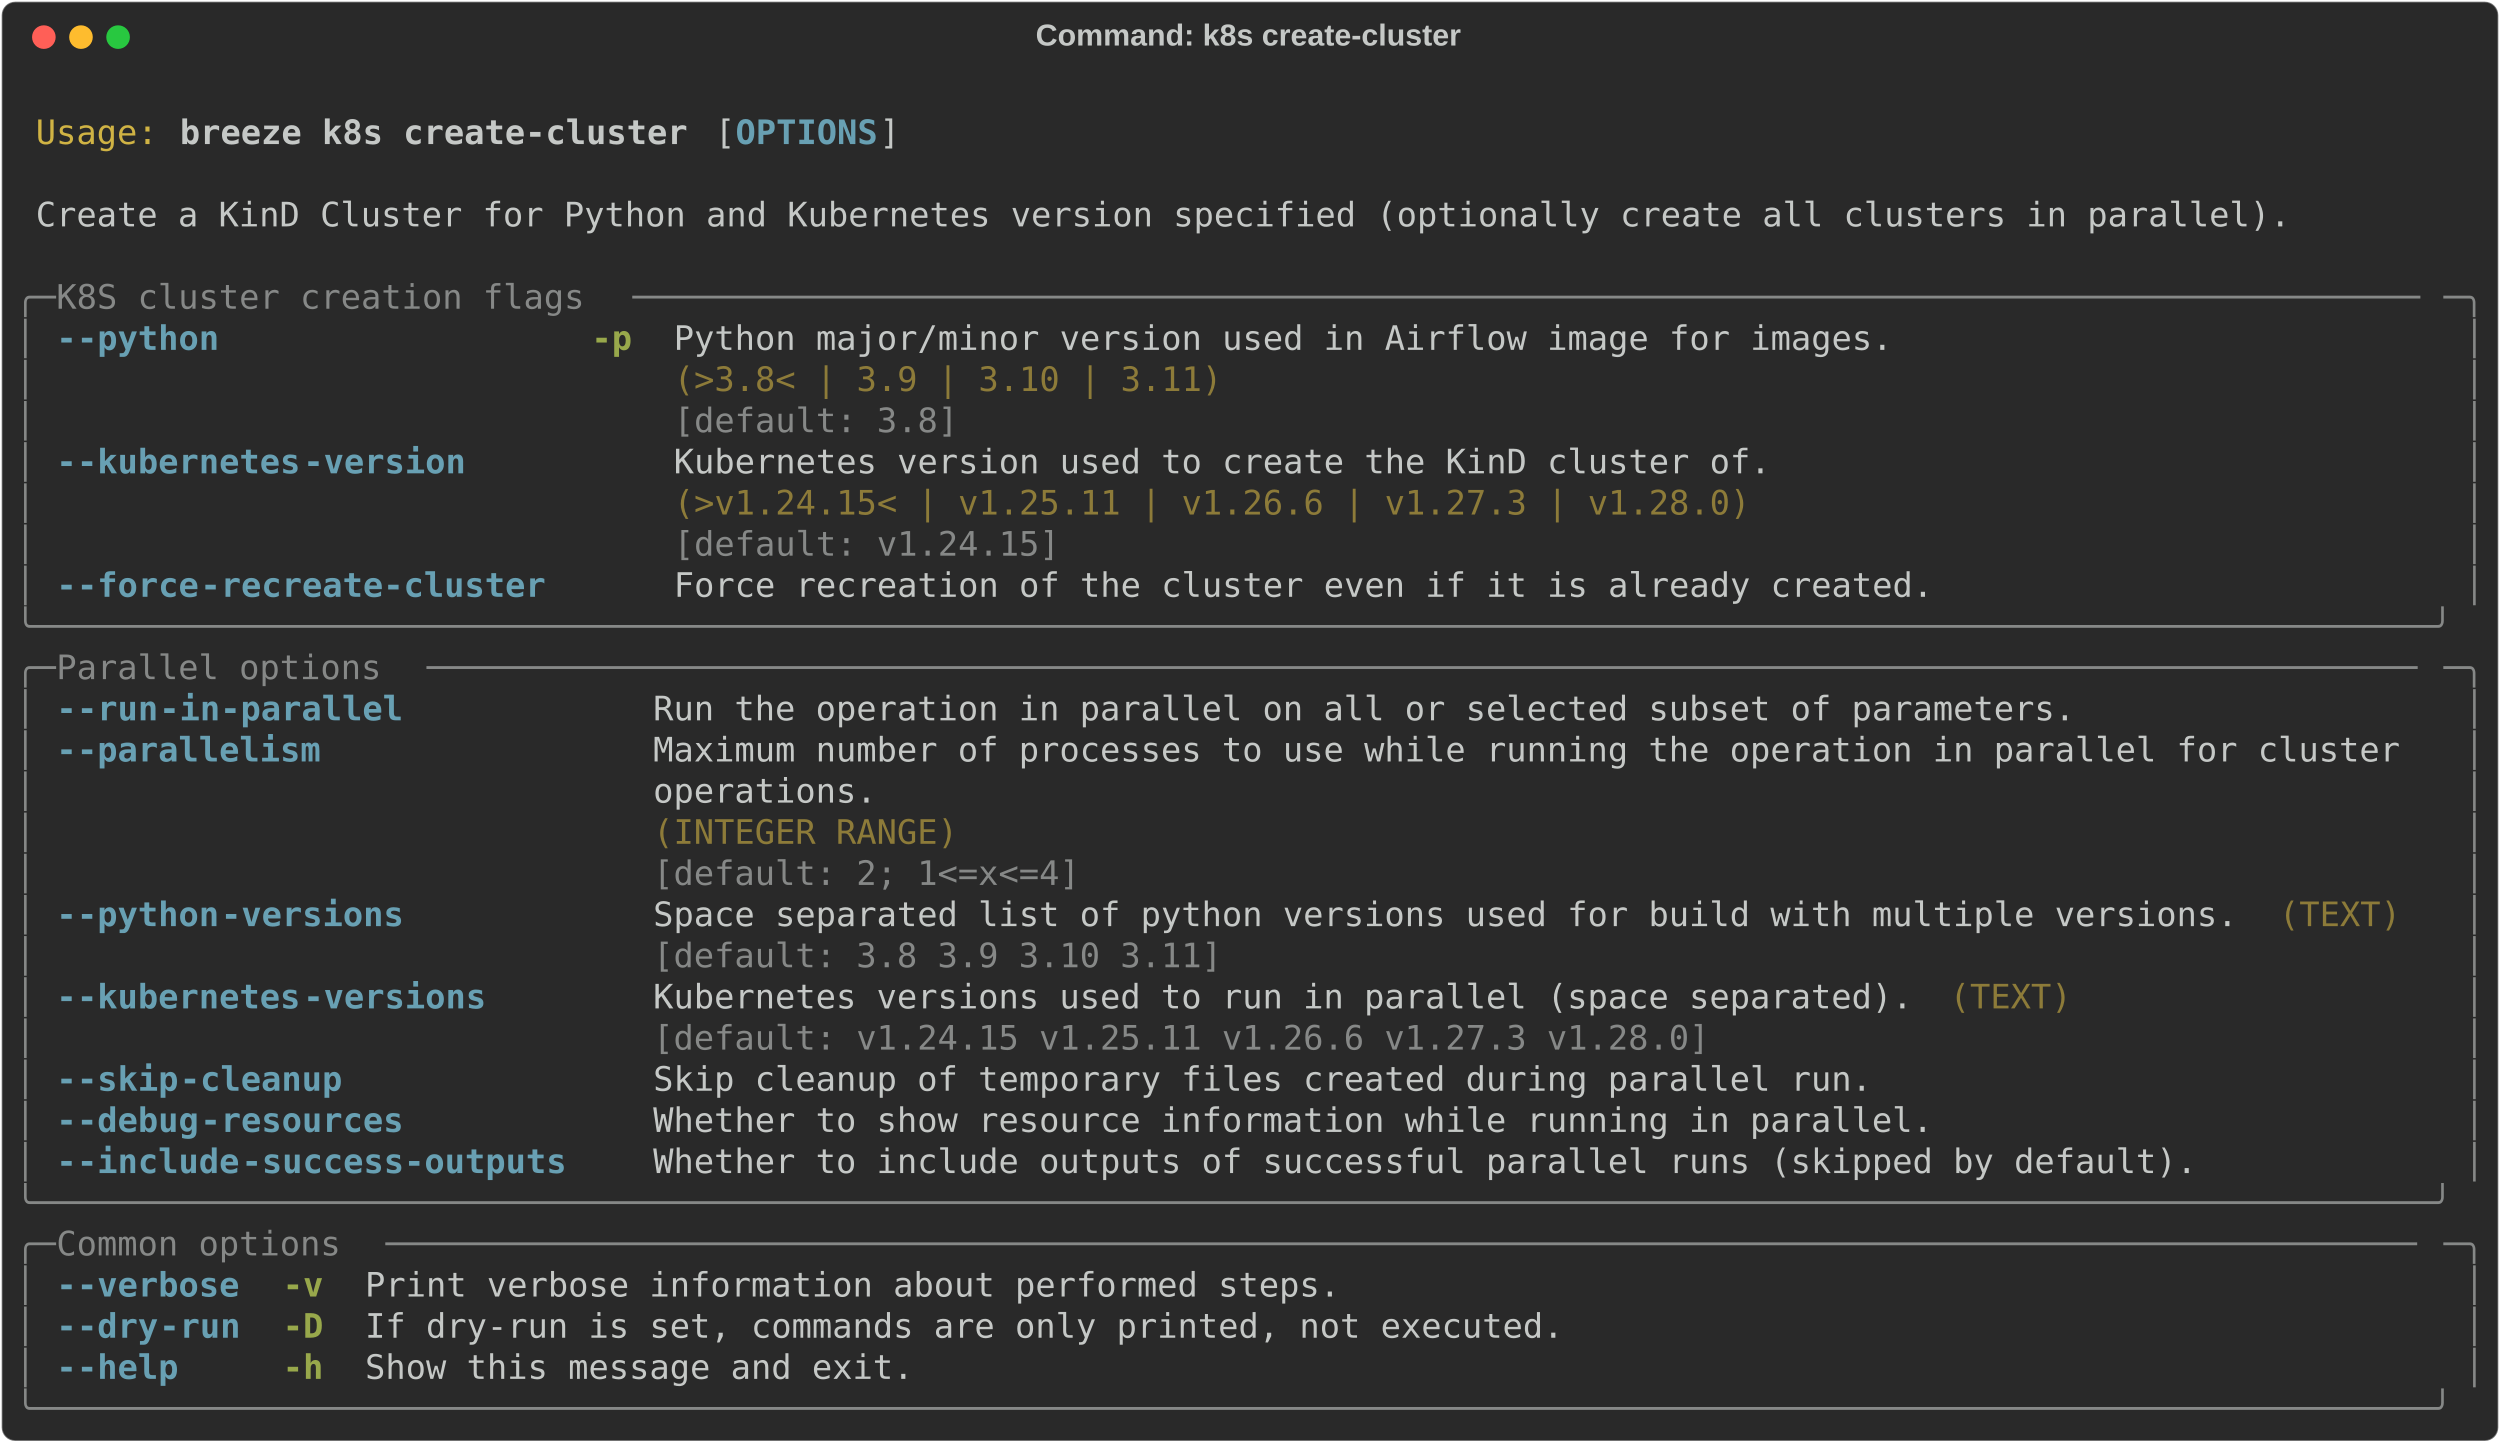
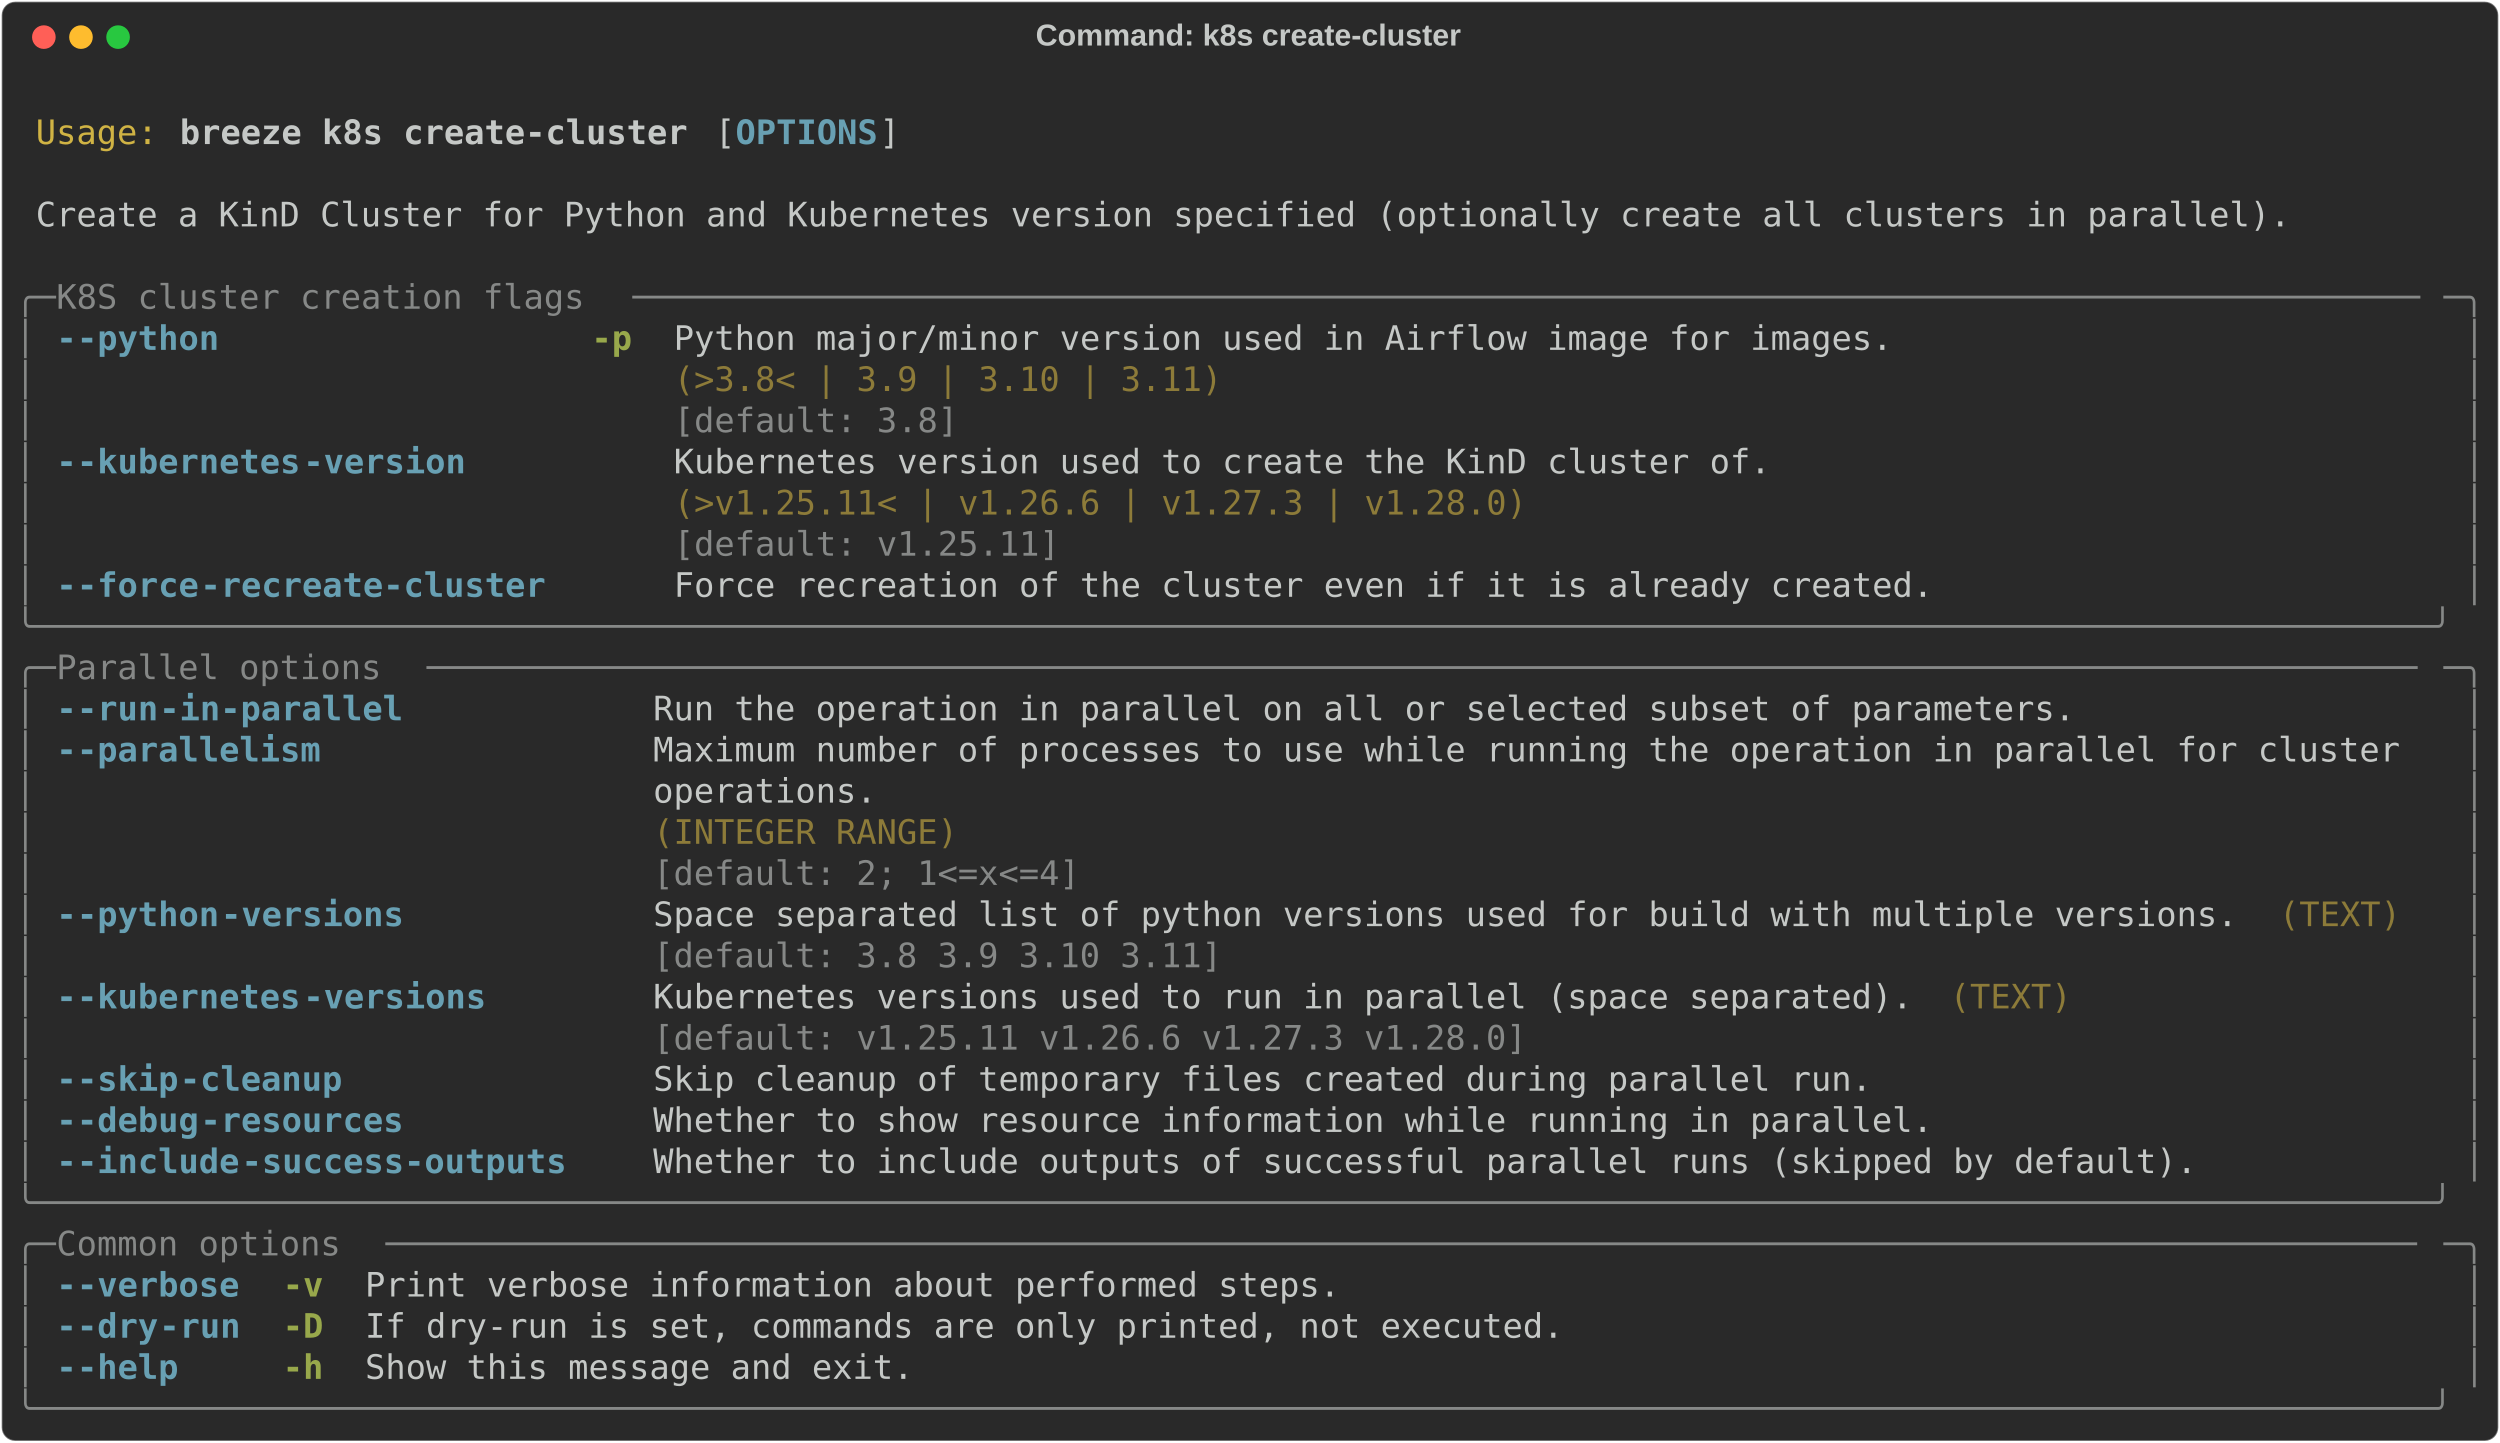
<svg xmlns="http://www.w3.org/2000/svg" class="rich-terminal" viewBox="0 0 1482 855.2">
  <style>

    @font-face {
        font-family: "Fira Code";
        src: local("FiraCode-Regular"),
                url("https://cdnjs.cloudflare.com/ajax/libs/firacode/6.2.0/woff2/FiraCode-Regular.woff2") format("woff2"),
                url("https://cdnjs.cloudflare.com/ajax/libs/firacode/6.2.0/woff/FiraCode-Regular.woff") format("woff");
        font-style: normal;
        font-weight: 400;
    }
    @font-face {
        font-family: "Fira Code";
        src: local("FiraCode-Bold"),
                url("https://cdnjs.cloudflare.com/ajax/libs/firacode/6.2.0/woff2/FiraCode-Bold.woff2") format("woff2"),
                url("https://cdnjs.cloudflare.com/ajax/libs/firacode/6.2.0/woff/FiraCode-Bold.woff") format("woff");
        font-style: bold;
        font-weight: 700;
    }

    .breeze-k8s-create-cluster-matrix {
        font-family: Fira Code, monospace;
        font-size: 20px;
        line-height: 24.4px;
        font-variant-east-asian: full-width;
    }

    .breeze-k8s-create-cluster-title {
        font-size: 18px;
        font-weight: bold;
        font-family: arial;
    }

    .breeze-k8s-create-cluster-r1 { fill: #c5c8c6 }
.breeze-k8s-create-cluster-r2 { fill: #d0b344 }
.breeze-k8s-create-cluster-r3 { fill: #c5c8c6;font-weight: bold }
.breeze-k8s-create-cluster-r4 { fill: #68a0b3;font-weight: bold }
.breeze-k8s-create-cluster-r5 { fill: #868887 }
.breeze-k8s-create-cluster-r6 { fill: #98a84b;font-weight: bold }
.breeze-k8s-create-cluster-r7 { fill: #8d7b39 }
    </style>
  <defs>
    <clipPath id="breeze-k8s-create-cluster-clip-terminal">
      <rect x="0" y="0" width="1463.0" height="804.2" />
    </clipPath>
    <clipPath id="breeze-k8s-create-cluster-line-0">
      <rect x="0" y="1.5" width="1464" height="24.65" />
    </clipPath>
    <clipPath id="breeze-k8s-create-cluster-line-1">
      <rect x="0" y="25.9" width="1464" height="24.65" />
    </clipPath>
    <clipPath id="breeze-k8s-create-cluster-line-2">
      <rect x="0" y="50.3" width="1464" height="24.65" />
    </clipPath>
    <clipPath id="breeze-k8s-create-cluster-line-3">
      <rect x="0" y="74.7" width="1464" height="24.65" />
    </clipPath>
    <clipPath id="breeze-k8s-create-cluster-line-4">
      <rect x="0" y="99.1" width="1464" height="24.65" />
    </clipPath>
    <clipPath id="breeze-k8s-create-cluster-line-5">
      <rect x="0" y="123.5" width="1464" height="24.65" />
    </clipPath>
    <clipPath id="breeze-k8s-create-cluster-line-6">
      <rect x="0" y="147.9" width="1464" height="24.65" />
    </clipPath>
    <clipPath id="breeze-k8s-create-cluster-line-7">
      <rect x="0" y="172.3" width="1464" height="24.65" />
    </clipPath>
    <clipPath id="breeze-k8s-create-cluster-line-8">
      <rect x="0" y="196.7" width="1464" height="24.65" />
    </clipPath>
    <clipPath id="breeze-k8s-create-cluster-line-9">
      <rect x="0" y="221.1" width="1464" height="24.65" />
    </clipPath>
    <clipPath id="breeze-k8s-create-cluster-line-10">
      <rect x="0" y="245.5" width="1464" height="24.65" />
    </clipPath>
    <clipPath id="breeze-k8s-create-cluster-line-11">
      <rect x="0" y="269.9" width="1464" height="24.65" />
    </clipPath>
    <clipPath id="breeze-k8s-create-cluster-line-12">
      <rect x="0" y="294.3" width="1464" height="24.65" />
    </clipPath>
    <clipPath id="breeze-k8s-create-cluster-line-13">
      <rect x="0" y="318.7" width="1464" height="24.65" />
    </clipPath>
    <clipPath id="breeze-k8s-create-cluster-line-14">
      <rect x="0" y="343.1" width="1464" height="24.65" />
    </clipPath>
    <clipPath id="breeze-k8s-create-cluster-line-15">
      <rect x="0" y="367.5" width="1464" height="24.65" />
    </clipPath>
    <clipPath id="breeze-k8s-create-cluster-line-16">
      <rect x="0" y="391.9" width="1464" height="24.65" />
    </clipPath>
    <clipPath id="breeze-k8s-create-cluster-line-17">
      <rect x="0" y="416.3" width="1464" height="24.65" />
    </clipPath>
    <clipPath id="breeze-k8s-create-cluster-line-18">
      <rect x="0" y="440.7" width="1464" height="24.65" />
    </clipPath>
    <clipPath id="breeze-k8s-create-cluster-line-19">
      <rect x="0" y="465.1" width="1464" height="24.65" />
    </clipPath>
    <clipPath id="breeze-k8s-create-cluster-line-20">
      <rect x="0" y="489.5" width="1464" height="24.65" />
    </clipPath>
    <clipPath id="breeze-k8s-create-cluster-line-21">
      <rect x="0" y="513.9" width="1464" height="24.65" />
    </clipPath>
    <clipPath id="breeze-k8s-create-cluster-line-22">
      <rect x="0" y="538.3" width="1464" height="24.65" />
    </clipPath>
    <clipPath id="breeze-k8s-create-cluster-line-23">
      <rect x="0" y="562.7" width="1464" height="24.65" />
    </clipPath>
    <clipPath id="breeze-k8s-create-cluster-line-24">
      <rect x="0" y="587.1" width="1464" height="24.65" />
    </clipPath>
    <clipPath id="breeze-k8s-create-cluster-line-25">
      <rect x="0" y="611.5" width="1464" height="24.65" />
    </clipPath>
    <clipPath id="breeze-k8s-create-cluster-line-26">
      <rect x="0" y="635.9" width="1464" height="24.65" />
    </clipPath>
    <clipPath id="breeze-k8s-create-cluster-line-27">
      <rect x="0" y="660.3" width="1464" height="24.65" />
    </clipPath>
    <clipPath id="breeze-k8s-create-cluster-line-28">
      <rect x="0" y="684.7" width="1464" height="24.65" />
    </clipPath>
    <clipPath id="breeze-k8s-create-cluster-line-29">
      <rect x="0" y="709.1" width="1464" height="24.65" />
    </clipPath>
    <clipPath id="breeze-k8s-create-cluster-line-30">
      <rect x="0" y="733.5" width="1464" height="24.65" />
    </clipPath>
    <clipPath id="breeze-k8s-create-cluster-line-31">
      <rect x="0" y="757.9" width="1464" height="24.65" />
    </clipPath>
  </defs>
  <rect fill="#292929" stroke="rgba(255,255,255,0.35)" stroke-width="1" x="1" y="1" width="1480" height="853.2" rx="8" />
  <text class="breeze-k8s-create-cluster-title" fill="#c5c8c6" text-anchor="middle" x="740" y="27">Command: k8s create-cluster</text>
  <g transform="translate(26,22)">
    <circle cx="0" cy="0" r="7" fill="#ff5f57" />
    <circle cx="22" cy="0" r="7" fill="#febc2e" />
    <circle cx="44" cy="0" r="7" fill="#28c840" />
  </g>
  <g transform="translate(9, 41)" clip-path="url(#breeze-k8s-create-cluster-clip-terminal)">
    <g class="breeze-k8s-create-cluster-matrix">
      <text class="breeze-k8s-create-cluster-r1" x="1464" y="20" textLength="12.2" clip-path="url(#breeze-k8s-create-cluster-line-0)">
</text>
      <text class="breeze-k8s-create-cluster-r2" x="12.2" y="44.4" textLength="73.2" clip-path="url(#breeze-k8s-create-cluster-line-1)">Usage:</text>
      <text class="breeze-k8s-create-cluster-r3" x="97.6" y="44.4" textLength="305" clip-path="url(#breeze-k8s-create-cluster-line-1)">breeze k8s create-cluster</text>
      <text class="breeze-k8s-create-cluster-r1" x="414.8" y="44.4" textLength="12.2" clip-path="url(#breeze-k8s-create-cluster-line-1)">[</text>
      <text class="breeze-k8s-create-cluster-r4" x="427" y="44.4" textLength="85.4" clip-path="url(#breeze-k8s-create-cluster-line-1)">OPTIONS</text>
      <text class="breeze-k8s-create-cluster-r1" x="512.4" y="44.4" textLength="12.2" clip-path="url(#breeze-k8s-create-cluster-line-1)">]</text>
      <text class="breeze-k8s-create-cluster-r1" x="1464" y="44.4" textLength="12.2" clip-path="url(#breeze-k8s-create-cluster-line-1)">
</text>
      <text class="breeze-k8s-create-cluster-r1" x="1464" y="68.8" textLength="12.2" clip-path="url(#breeze-k8s-create-cluster-line-2)">
</text>
      <text class="breeze-k8s-create-cluster-r1" x="12.2" y="93.2" textLength="1354.2" clip-path="url(#breeze-k8s-create-cluster-line-3)">Create a KinD Cluster for Python and Kubernetes version specified (optionally create all clusters in parallel).</text>
      <text class="breeze-k8s-create-cluster-r1" x="1464" y="93.2" textLength="12.2" clip-path="url(#breeze-k8s-create-cluster-line-3)">
</text>
      <text class="breeze-k8s-create-cluster-r1" x="1464" y="117.6" textLength="12.2" clip-path="url(#breeze-k8s-create-cluster-line-4)">
</text>
      <text class="breeze-k8s-create-cluster-r5" x="0" y="142" textLength="24.4" clip-path="url(#breeze-k8s-create-cluster-line-5)">╭─</text>
      <text class="breeze-k8s-create-cluster-r5" x="24.4" y="142" textLength="341.6" clip-path="url(#breeze-k8s-create-cluster-line-5)"> K8S cluster creation flags </text>
      <text class="breeze-k8s-create-cluster-r5" x="366" y="142" textLength="1073.6" clip-path="url(#breeze-k8s-create-cluster-line-5)">────────────────────────────────────────────────────────────────────────────────────────</text>
      <text class="breeze-k8s-create-cluster-r5" x="1439.6" y="142" textLength="24.4" clip-path="url(#breeze-k8s-create-cluster-line-5)">─╮</text>
      <text class="breeze-k8s-create-cluster-r1" x="1464" y="142" textLength="12.2" clip-path="url(#breeze-k8s-create-cluster-line-5)">
</text>
      <text class="breeze-k8s-create-cluster-r5" x="0" y="166.4" textLength="12.2" clip-path="url(#breeze-k8s-create-cluster-line-6)">│</text>
      <text class="breeze-k8s-create-cluster-r4" x="24.4" y="166.4" textLength="12.2" clip-path="url(#breeze-k8s-create-cluster-line-6)">-</text>
      <text class="breeze-k8s-create-cluster-r4" x="36.6" y="166.4" textLength="85.4" clip-path="url(#breeze-k8s-create-cluster-line-6)">-python</text>
      <text class="breeze-k8s-create-cluster-r6" x="341.6" y="166.4" textLength="24.4" clip-path="url(#breeze-k8s-create-cluster-line-6)">-p</text>
      <text class="breeze-k8s-create-cluster-r1" x="390.4" y="166.4" textLength="732" clip-path="url(#breeze-k8s-create-cluster-line-6)">Python major/minor version used in Airflow image for images.</text>
      <text class="breeze-k8s-create-cluster-r5" x="1451.8" y="166.4" textLength="12.2" clip-path="url(#breeze-k8s-create-cluster-line-6)">│</text>
      <text class="breeze-k8s-create-cluster-r1" x="1464" y="166.4" textLength="12.2" clip-path="url(#breeze-k8s-create-cluster-line-6)">
</text>
      <text class="breeze-k8s-create-cluster-r5" x="0" y="190.8" textLength="12.2" clip-path="url(#breeze-k8s-create-cluster-line-7)">│</text>
      <text class="breeze-k8s-create-cluster-r7" x="390.4" y="190.8" textLength="732" clip-path="url(#breeze-k8s-create-cluster-line-7)">(&gt;3.8&lt; | 3.9 | 3.10 | 3.11)                                 </text>
      <text class="breeze-k8s-create-cluster-r5" x="1451.8" y="190.8" textLength="12.2" clip-path="url(#breeze-k8s-create-cluster-line-7)">│</text>
      <text class="breeze-k8s-create-cluster-r1" x="1464" y="190.8" textLength="12.2" clip-path="url(#breeze-k8s-create-cluster-line-7)">
</text>
      <text class="breeze-k8s-create-cluster-r5" x="0" y="215.2" textLength="12.2" clip-path="url(#breeze-k8s-create-cluster-line-8)">│</text>
      <text class="breeze-k8s-create-cluster-r5" x="390.4" y="215.2" textLength="732" clip-path="url(#breeze-k8s-create-cluster-line-8)">[default: 3.8]                                              </text>
      <text class="breeze-k8s-create-cluster-r5" x="1451.8" y="215.2" textLength="12.2" clip-path="url(#breeze-k8s-create-cluster-line-8)">│</text>
      <text class="breeze-k8s-create-cluster-r1" x="1464" y="215.2" textLength="12.2" clip-path="url(#breeze-k8s-create-cluster-line-8)">
</text>
      <text class="breeze-k8s-create-cluster-r5" x="0" y="239.6" textLength="12.2" clip-path="url(#breeze-k8s-create-cluster-line-9)">│</text>
      <text class="breeze-k8s-create-cluster-r4" x="24.4" y="239.6" textLength="12.2" clip-path="url(#breeze-k8s-create-cluster-line-9)">-</text>
      <text class="breeze-k8s-create-cluster-r4" x="36.6" y="239.6" textLength="134.2" clip-path="url(#breeze-k8s-create-cluster-line-9)">-kubernetes</text>
      <text class="breeze-k8s-create-cluster-r4" x="170.8" y="239.6" textLength="97.6" clip-path="url(#breeze-k8s-create-cluster-line-9)">-version</text>
      <text class="breeze-k8s-create-cluster-r1" x="390.4" y="239.6" textLength="658.8" clip-path="url(#breeze-k8s-create-cluster-line-9)">Kubernetes version used to create the KinD cluster of.</text>
      <text class="breeze-k8s-create-cluster-r5" x="1451.8" y="239.6" textLength="12.2" clip-path="url(#breeze-k8s-create-cluster-line-9)">│</text>
      <text class="breeze-k8s-create-cluster-r1" x="1464" y="239.6" textLength="12.2" clip-path="url(#breeze-k8s-create-cluster-line-9)">
</text>
      <text class="breeze-k8s-create-cluster-r5" x="0" y="264" textLength="12.2" clip-path="url(#breeze-k8s-create-cluster-line-10)">│</text>
-       <text class="breeze-k8s-create-cluster-r7" x="390.4" y="264" textLength="658.8" clip-path="url(#breeze-k8s-create-cluster-line-10)">(&gt;v1.24.15&lt; | v1.25.11 | v1.26.6 | v1.27.3 | v1.28.0) </text>
+       <text class="breeze-k8s-create-cluster-r7" x="390.4" y="264" textLength="658.8" clip-path="url(#breeze-k8s-create-cluster-line-10)">(&gt;v1.25.11&lt; | v1.26.6 | v1.27.3 | v1.28.0)            </text>
      <text class="breeze-k8s-create-cluster-r5" x="1451.8" y="264" textLength="12.2" clip-path="url(#breeze-k8s-create-cluster-line-10)">│</text>
      <text class="breeze-k8s-create-cluster-r1" x="1464" y="264" textLength="12.2" clip-path="url(#breeze-k8s-create-cluster-line-10)">
</text>
      <text class="breeze-k8s-create-cluster-r5" x="0" y="288.4" textLength="12.2" clip-path="url(#breeze-k8s-create-cluster-line-11)">│</text>
-       <text class="breeze-k8s-create-cluster-r5" x="390.4" y="288.4" textLength="658.8" clip-path="url(#breeze-k8s-create-cluster-line-11)">[default: v1.24.15]                                   </text>
+       <text class="breeze-k8s-create-cluster-r5" x="390.4" y="288.4" textLength="658.8" clip-path="url(#breeze-k8s-create-cluster-line-11)">[default: v1.25.11]                                   </text>
      <text class="breeze-k8s-create-cluster-r5" x="1451.8" y="288.4" textLength="12.2" clip-path="url(#breeze-k8s-create-cluster-line-11)">│</text>
      <text class="breeze-k8s-create-cluster-r1" x="1464" y="288.4" textLength="12.2" clip-path="url(#breeze-k8s-create-cluster-line-11)">
</text>
      <text class="breeze-k8s-create-cluster-r5" x="0" y="312.8" textLength="12.2" clip-path="url(#breeze-k8s-create-cluster-line-12)">│</text>
      <text class="breeze-k8s-create-cluster-r4" x="24.4" y="312.8" textLength="12.2" clip-path="url(#breeze-k8s-create-cluster-line-12)">-</text>
      <text class="breeze-k8s-create-cluster-r4" x="36.6" y="312.8" textLength="73.2" clip-path="url(#breeze-k8s-create-cluster-line-12)">-force</text>
      <text class="breeze-k8s-create-cluster-r4" x="109.8" y="312.8" textLength="207.4" clip-path="url(#breeze-k8s-create-cluster-line-12)">-recreate-cluster</text>
      <text class="breeze-k8s-create-cluster-r1" x="390.4" y="312.8" textLength="756.4" clip-path="url(#breeze-k8s-create-cluster-line-12)">Force recreation of the cluster even if it is already created.</text>
      <text class="breeze-k8s-create-cluster-r5" x="1451.8" y="312.8" textLength="12.2" clip-path="url(#breeze-k8s-create-cluster-line-12)">│</text>
      <text class="breeze-k8s-create-cluster-r1" x="1464" y="312.8" textLength="12.2" clip-path="url(#breeze-k8s-create-cluster-line-12)">
</text>
      <text class="breeze-k8s-create-cluster-r5" x="0" y="337.2" textLength="1464" clip-path="url(#breeze-k8s-create-cluster-line-13)">╰──────────────────────────────────────────────────────────────────────────────────────────────────────────────────────╯</text>
      <text class="breeze-k8s-create-cluster-r1" x="1464" y="337.2" textLength="12.2" clip-path="url(#breeze-k8s-create-cluster-line-13)">
</text>
      <text class="breeze-k8s-create-cluster-r5" x="0" y="361.6" textLength="24.4" clip-path="url(#breeze-k8s-create-cluster-line-14)">╭─</text>
      <text class="breeze-k8s-create-cluster-r5" x="24.4" y="361.6" textLength="219.6" clip-path="url(#breeze-k8s-create-cluster-line-14)"> Parallel options </text>
      <text class="breeze-k8s-create-cluster-r5" x="244" y="361.6" textLength="1195.6" clip-path="url(#breeze-k8s-create-cluster-line-14)">──────────────────────────────────────────────────────────────────────────────────────────────────</text>
      <text class="breeze-k8s-create-cluster-r5" x="1439.6" y="361.6" textLength="24.4" clip-path="url(#breeze-k8s-create-cluster-line-14)">─╮</text>
      <text class="breeze-k8s-create-cluster-r1" x="1464" y="361.6" textLength="12.2" clip-path="url(#breeze-k8s-create-cluster-line-14)">
</text>
      <text class="breeze-k8s-create-cluster-r5" x="0" y="386" textLength="12.2" clip-path="url(#breeze-k8s-create-cluster-line-15)">│</text>
      <text class="breeze-k8s-create-cluster-r4" x="24.4" y="386" textLength="12.2" clip-path="url(#breeze-k8s-create-cluster-line-15)">-</text>
      <text class="breeze-k8s-create-cluster-r4" x="36.6" y="386" textLength="48.8" clip-path="url(#breeze-k8s-create-cluster-line-15)">-run</text>
      <text class="breeze-k8s-create-cluster-r4" x="85.4" y="386" textLength="146.4" clip-path="url(#breeze-k8s-create-cluster-line-15)">-in-parallel</text>
      <text class="breeze-k8s-create-cluster-r1" x="378.2" y="386" textLength="854" clip-path="url(#breeze-k8s-create-cluster-line-15)">Run the operation in parallel on all or selected subset of parameters.</text>
      <text class="breeze-k8s-create-cluster-r5" x="1451.8" y="386" textLength="12.2" clip-path="url(#breeze-k8s-create-cluster-line-15)">│</text>
      <text class="breeze-k8s-create-cluster-r1" x="1464" y="386" textLength="12.2" clip-path="url(#breeze-k8s-create-cluster-line-15)">
</text>
      <text class="breeze-k8s-create-cluster-r5" x="0" y="410.4" textLength="12.2" clip-path="url(#breeze-k8s-create-cluster-line-16)">│</text>
      <text class="breeze-k8s-create-cluster-r4" x="24.4" y="410.4" textLength="12.2" clip-path="url(#breeze-k8s-create-cluster-line-16)">-</text>
      <text class="breeze-k8s-create-cluster-r4" x="36.6" y="410.4" textLength="146.4" clip-path="url(#breeze-k8s-create-cluster-line-16)">-parallelism</text>
      <text class="breeze-k8s-create-cluster-r1" x="378.2" y="410.4" textLength="1061.4" clip-path="url(#breeze-k8s-create-cluster-line-16)">Maximum number of processes to use while running the operation in parallel for cluster </text>
      <text class="breeze-k8s-create-cluster-r5" x="1451.8" y="410.4" textLength="12.2" clip-path="url(#breeze-k8s-create-cluster-line-16)">│</text>
      <text class="breeze-k8s-create-cluster-r1" x="1464" y="410.4" textLength="12.2" clip-path="url(#breeze-k8s-create-cluster-line-16)">
</text>
      <text class="breeze-k8s-create-cluster-r5" x="0" y="434.8" textLength="12.2" clip-path="url(#breeze-k8s-create-cluster-line-17)">│</text>
      <text class="breeze-k8s-create-cluster-r1" x="378.2" y="434.8" textLength="1061.4" clip-path="url(#breeze-k8s-create-cluster-line-17)">operations.                                                                            </text>
      <text class="breeze-k8s-create-cluster-r5" x="1451.8" y="434.8" textLength="12.2" clip-path="url(#breeze-k8s-create-cluster-line-17)">│</text>
      <text class="breeze-k8s-create-cluster-r1" x="1464" y="434.8" textLength="12.2" clip-path="url(#breeze-k8s-create-cluster-line-17)">
</text>
      <text class="breeze-k8s-create-cluster-r5" x="0" y="459.2" textLength="12.2" clip-path="url(#breeze-k8s-create-cluster-line-18)">│</text>
      <text class="breeze-k8s-create-cluster-r7" x="378.2" y="459.2" textLength="1061.4" clip-path="url(#breeze-k8s-create-cluster-line-18)">(INTEGER RANGE)                                                                        </text>
      <text class="breeze-k8s-create-cluster-r5" x="1451.8" y="459.2" textLength="12.2" clip-path="url(#breeze-k8s-create-cluster-line-18)">│</text>
      <text class="breeze-k8s-create-cluster-r1" x="1464" y="459.2" textLength="12.2" clip-path="url(#breeze-k8s-create-cluster-line-18)">
</text>
      <text class="breeze-k8s-create-cluster-r5" x="0" y="483.6" textLength="12.2" clip-path="url(#breeze-k8s-create-cluster-line-19)">│</text>
      <text class="breeze-k8s-create-cluster-r5" x="378.2" y="483.6" textLength="1061.4" clip-path="url(#breeze-k8s-create-cluster-line-19)">[default: 2; 1&lt;=x&lt;=4]                                                                  </text>
      <text class="breeze-k8s-create-cluster-r5" x="1451.8" y="483.6" textLength="12.2" clip-path="url(#breeze-k8s-create-cluster-line-19)">│</text>
      <text class="breeze-k8s-create-cluster-r1" x="1464" y="483.6" textLength="12.2" clip-path="url(#breeze-k8s-create-cluster-line-19)">
</text>
      <text class="breeze-k8s-create-cluster-r5" x="0" y="508" textLength="12.2" clip-path="url(#breeze-k8s-create-cluster-line-20)">│</text>
      <text class="breeze-k8s-create-cluster-r4" x="24.4" y="508" textLength="12.2" clip-path="url(#breeze-k8s-create-cluster-line-20)">-</text>
      <text class="breeze-k8s-create-cluster-r4" x="36.6" y="508" textLength="85.4" clip-path="url(#breeze-k8s-create-cluster-line-20)">-python</text>
      <text class="breeze-k8s-create-cluster-r4" x="122" y="508" textLength="109.8" clip-path="url(#breeze-k8s-create-cluster-line-20)">-versions</text>
      <text class="breeze-k8s-create-cluster-r1" x="378.2" y="508" textLength="951.6" clip-path="url(#breeze-k8s-create-cluster-line-20)">Space separated list of python versions used for build with multiple versions.</text>
      <text class="breeze-k8s-create-cluster-r7" x="1342" y="508" textLength="73.2" clip-path="url(#breeze-k8s-create-cluster-line-20)">(TEXT)</text>
      <text class="breeze-k8s-create-cluster-r5" x="1451.8" y="508" textLength="12.2" clip-path="url(#breeze-k8s-create-cluster-line-20)">│</text>
      <text class="breeze-k8s-create-cluster-r1" x="1464" y="508" textLength="12.2" clip-path="url(#breeze-k8s-create-cluster-line-20)">
</text>
      <text class="breeze-k8s-create-cluster-r5" x="0" y="532.4" textLength="12.2" clip-path="url(#breeze-k8s-create-cluster-line-21)">│</text>
      <text class="breeze-k8s-create-cluster-r5" x="378.2" y="532.4" textLength="951.6" clip-path="url(#breeze-k8s-create-cluster-line-21)">[default: 3.8 3.9 3.10 3.11]                                                  </text>
      <text class="breeze-k8s-create-cluster-r5" x="1451.8" y="532.4" textLength="12.2" clip-path="url(#breeze-k8s-create-cluster-line-21)">│</text>
      <text class="breeze-k8s-create-cluster-r1" x="1464" y="532.4" textLength="12.2" clip-path="url(#breeze-k8s-create-cluster-line-21)">
</text>
      <text class="breeze-k8s-create-cluster-r5" x="0" y="556.8" textLength="12.2" clip-path="url(#breeze-k8s-create-cluster-line-22)">│</text>
      <text class="breeze-k8s-create-cluster-r4" x="24.4" y="556.8" textLength="12.2" clip-path="url(#breeze-k8s-create-cluster-line-22)">-</text>
      <text class="breeze-k8s-create-cluster-r4" x="36.6" y="556.8" textLength="134.2" clip-path="url(#breeze-k8s-create-cluster-line-22)">-kubernetes</text>
      <text class="breeze-k8s-create-cluster-r4" x="170.8" y="556.8" textLength="109.8" clip-path="url(#breeze-k8s-create-cluster-line-22)">-versions</text>
      <text class="breeze-k8s-create-cluster-r1" x="378.2" y="556.8" textLength="756.4" clip-path="url(#breeze-k8s-create-cluster-line-22)">Kubernetes versions used to run in parallel (space separated).</text>
      <text class="breeze-k8s-create-cluster-r7" x="1146.8" y="556.8" textLength="73.2" clip-path="url(#breeze-k8s-create-cluster-line-22)">(TEXT)</text>
      <text class="breeze-k8s-create-cluster-r5" x="1451.8" y="556.8" textLength="12.2" clip-path="url(#breeze-k8s-create-cluster-line-22)">│</text>
      <text class="breeze-k8s-create-cluster-r1" x="1464" y="556.8" textLength="12.2" clip-path="url(#breeze-k8s-create-cluster-line-22)">
</text>
      <text class="breeze-k8s-create-cluster-r5" x="0" y="581.2" textLength="12.2" clip-path="url(#breeze-k8s-create-cluster-line-23)">│</text>
-       <text class="breeze-k8s-create-cluster-r5" x="378.2" y="581.2" textLength="756.4" clip-path="url(#breeze-k8s-create-cluster-line-23)">[default: v1.24.15 v1.25.11 v1.26.6 v1.27.3 v1.28.0]          </text>
+       <text class="breeze-k8s-create-cluster-r5" x="378.2" y="581.2" textLength="756.4" clip-path="url(#breeze-k8s-create-cluster-line-23)">[default: v1.25.11 v1.26.6 v1.27.3 v1.28.0]                   </text>
      <text class="breeze-k8s-create-cluster-r5" x="1451.8" y="581.2" textLength="12.2" clip-path="url(#breeze-k8s-create-cluster-line-23)">│</text>
      <text class="breeze-k8s-create-cluster-r1" x="1464" y="581.2" textLength="12.2" clip-path="url(#breeze-k8s-create-cluster-line-23)">
</text>
      <text class="breeze-k8s-create-cluster-r5" x="0" y="605.6" textLength="12.2" clip-path="url(#breeze-k8s-create-cluster-line-24)">│</text>
      <text class="breeze-k8s-create-cluster-r4" x="24.4" y="605.6" textLength="12.2" clip-path="url(#breeze-k8s-create-cluster-line-24)">-</text>
      <text class="breeze-k8s-create-cluster-r4" x="36.6" y="605.6" textLength="61" clip-path="url(#breeze-k8s-create-cluster-line-24)">-skip</text>
      <text class="breeze-k8s-create-cluster-r4" x="97.6" y="605.6" textLength="97.6" clip-path="url(#breeze-k8s-create-cluster-line-24)">-cleanup</text>
      <text class="breeze-k8s-create-cluster-r1" x="378.2" y="605.6" textLength="732" clip-path="url(#breeze-k8s-create-cluster-line-24)">Skip cleanup of temporary files created during parallel run.</text>
      <text class="breeze-k8s-create-cluster-r5" x="1451.8" y="605.6" textLength="12.2" clip-path="url(#breeze-k8s-create-cluster-line-24)">│</text>
      <text class="breeze-k8s-create-cluster-r1" x="1464" y="605.6" textLength="12.2" clip-path="url(#breeze-k8s-create-cluster-line-24)">
</text>
      <text class="breeze-k8s-create-cluster-r5" x="0" y="630" textLength="12.2" clip-path="url(#breeze-k8s-create-cluster-line-25)">│</text>
      <text class="breeze-k8s-create-cluster-r4" x="24.4" y="630" textLength="12.2" clip-path="url(#breeze-k8s-create-cluster-line-25)">-</text>
      <text class="breeze-k8s-create-cluster-r4" x="36.6" y="630" textLength="73.2" clip-path="url(#breeze-k8s-create-cluster-line-25)">-debug</text>
      <text class="breeze-k8s-create-cluster-r4" x="109.8" y="630" textLength="122" clip-path="url(#breeze-k8s-create-cluster-line-25)">-resources</text>
      <text class="breeze-k8s-create-cluster-r1" x="378.2" y="630" textLength="768.6" clip-path="url(#breeze-k8s-create-cluster-line-25)">Whether to show resource information while running in parallel.</text>
      <text class="breeze-k8s-create-cluster-r5" x="1451.8" y="630" textLength="12.2" clip-path="url(#breeze-k8s-create-cluster-line-25)">│</text>
      <text class="breeze-k8s-create-cluster-r1" x="1464" y="630" textLength="12.2" clip-path="url(#breeze-k8s-create-cluster-line-25)">
</text>
      <text class="breeze-k8s-create-cluster-r5" x="0" y="654.4" textLength="12.2" clip-path="url(#breeze-k8s-create-cluster-line-26)">│</text>
      <text class="breeze-k8s-create-cluster-r4" x="24.4" y="654.4" textLength="12.2" clip-path="url(#breeze-k8s-create-cluster-line-26)">-</text>
      <text class="breeze-k8s-create-cluster-r4" x="36.6" y="654.4" textLength="97.6" clip-path="url(#breeze-k8s-create-cluster-line-26)">-include</text>
      <text class="breeze-k8s-create-cluster-r4" x="134.2" y="654.4" textLength="195.2" clip-path="url(#breeze-k8s-create-cluster-line-26)">-success-outputs</text>
      <text class="breeze-k8s-create-cluster-r1" x="378.2" y="654.4" textLength="927.2" clip-path="url(#breeze-k8s-create-cluster-line-26)">Whether to include outputs of successful parallel runs (skipped by default).</text>
      <text class="breeze-k8s-create-cluster-r5" x="1451.8" y="654.4" textLength="12.2" clip-path="url(#breeze-k8s-create-cluster-line-26)">│</text>
      <text class="breeze-k8s-create-cluster-r1" x="1464" y="654.4" textLength="12.2" clip-path="url(#breeze-k8s-create-cluster-line-26)">
</text>
      <text class="breeze-k8s-create-cluster-r5" x="0" y="678.8" textLength="1464" clip-path="url(#breeze-k8s-create-cluster-line-27)">╰──────────────────────────────────────────────────────────────────────────────────────────────────────────────────────╯</text>
      <text class="breeze-k8s-create-cluster-r1" x="1464" y="678.8" textLength="12.2" clip-path="url(#breeze-k8s-create-cluster-line-27)">
</text>
      <text class="breeze-k8s-create-cluster-r5" x="0" y="703.2" textLength="24.4" clip-path="url(#breeze-k8s-create-cluster-line-28)">╭─</text>
      <text class="breeze-k8s-create-cluster-r5" x="24.4" y="703.2" textLength="195.2" clip-path="url(#breeze-k8s-create-cluster-line-28)"> Common options </text>
      <text class="breeze-k8s-create-cluster-r5" x="219.6" y="703.2" textLength="1220" clip-path="url(#breeze-k8s-create-cluster-line-28)">────────────────────────────────────────────────────────────────────────────────────────────────────</text>
      <text class="breeze-k8s-create-cluster-r5" x="1439.6" y="703.2" textLength="24.4" clip-path="url(#breeze-k8s-create-cluster-line-28)">─╮</text>
      <text class="breeze-k8s-create-cluster-r1" x="1464" y="703.2" textLength="12.2" clip-path="url(#breeze-k8s-create-cluster-line-28)">
</text>
      <text class="breeze-k8s-create-cluster-r5" x="0" y="727.6" textLength="12.2" clip-path="url(#breeze-k8s-create-cluster-line-29)">│</text>
      <text class="breeze-k8s-create-cluster-r4" x="24.4" y="727.6" textLength="12.2" clip-path="url(#breeze-k8s-create-cluster-line-29)">-</text>
      <text class="breeze-k8s-create-cluster-r4" x="36.6" y="727.6" textLength="97.6" clip-path="url(#breeze-k8s-create-cluster-line-29)">-verbose</text>
      <text class="breeze-k8s-create-cluster-r6" x="158.6" y="727.6" textLength="24.4" clip-path="url(#breeze-k8s-create-cluster-line-29)">-v</text>
      <text class="breeze-k8s-create-cluster-r1" x="207.4" y="727.6" textLength="585.6" clip-path="url(#breeze-k8s-create-cluster-line-29)">Print verbose information about performed steps.</text>
      <text class="breeze-k8s-create-cluster-r5" x="1451.8" y="727.6" textLength="12.2" clip-path="url(#breeze-k8s-create-cluster-line-29)">│</text>
      <text class="breeze-k8s-create-cluster-r1" x="1464" y="727.6" textLength="12.2" clip-path="url(#breeze-k8s-create-cluster-line-29)">
</text>
      <text class="breeze-k8s-create-cluster-r5" x="0" y="752" textLength="12.2" clip-path="url(#breeze-k8s-create-cluster-line-30)">│</text>
      <text class="breeze-k8s-create-cluster-r4" x="24.4" y="752" textLength="12.2" clip-path="url(#breeze-k8s-create-cluster-line-30)">-</text>
      <text class="breeze-k8s-create-cluster-r4" x="36.6" y="752" textLength="48.8" clip-path="url(#breeze-k8s-create-cluster-line-30)">-dry</text>
      <text class="breeze-k8s-create-cluster-r4" x="85.4" y="752" textLength="48.8" clip-path="url(#breeze-k8s-create-cluster-line-30)">-run</text>
      <text class="breeze-k8s-create-cluster-r6" x="158.6" y="752" textLength="24.4" clip-path="url(#breeze-k8s-create-cluster-line-30)">-D</text>
      <text class="breeze-k8s-create-cluster-r1" x="207.4" y="752" textLength="719.8" clip-path="url(#breeze-k8s-create-cluster-line-30)">If dry-run is set, commands are only printed, not executed.</text>
      <text class="breeze-k8s-create-cluster-r5" x="1451.8" y="752" textLength="12.2" clip-path="url(#breeze-k8s-create-cluster-line-30)">│</text>
      <text class="breeze-k8s-create-cluster-r1" x="1464" y="752" textLength="12.2" clip-path="url(#breeze-k8s-create-cluster-line-30)">
</text>
      <text class="breeze-k8s-create-cluster-r5" x="0" y="776.4" textLength="12.2" clip-path="url(#breeze-k8s-create-cluster-line-31)">│</text>
      <text class="breeze-k8s-create-cluster-r4" x="24.4" y="776.4" textLength="12.2" clip-path="url(#breeze-k8s-create-cluster-line-31)">-</text>
      <text class="breeze-k8s-create-cluster-r4" x="36.6" y="776.4" textLength="61" clip-path="url(#breeze-k8s-create-cluster-line-31)">-help</text>
      <text class="breeze-k8s-create-cluster-r6" x="158.6" y="776.4" textLength="24.4" clip-path="url(#breeze-k8s-create-cluster-line-31)">-h</text>
      <text class="breeze-k8s-create-cluster-r1" x="207.4" y="776.4" textLength="329.4" clip-path="url(#breeze-k8s-create-cluster-line-31)">Show this message and exit.</text>
      <text class="breeze-k8s-create-cluster-r5" x="1451.8" y="776.4" textLength="12.2" clip-path="url(#breeze-k8s-create-cluster-line-31)">│</text>
      <text class="breeze-k8s-create-cluster-r1" x="1464" y="776.4" textLength="12.2" clip-path="url(#breeze-k8s-create-cluster-line-31)">
</text>
      <text class="breeze-k8s-create-cluster-r5" x="0" y="800.8" textLength="1464" clip-path="url(#breeze-k8s-create-cluster-line-32)">╰──────────────────────────────────────────────────────────────────────────────────────────────────────────────────────╯</text>
      <text class="breeze-k8s-create-cluster-r1" x="1464" y="800.8" textLength="12.2" clip-path="url(#breeze-k8s-create-cluster-line-32)">
</text>
    </g>
  </g>
</svg>
